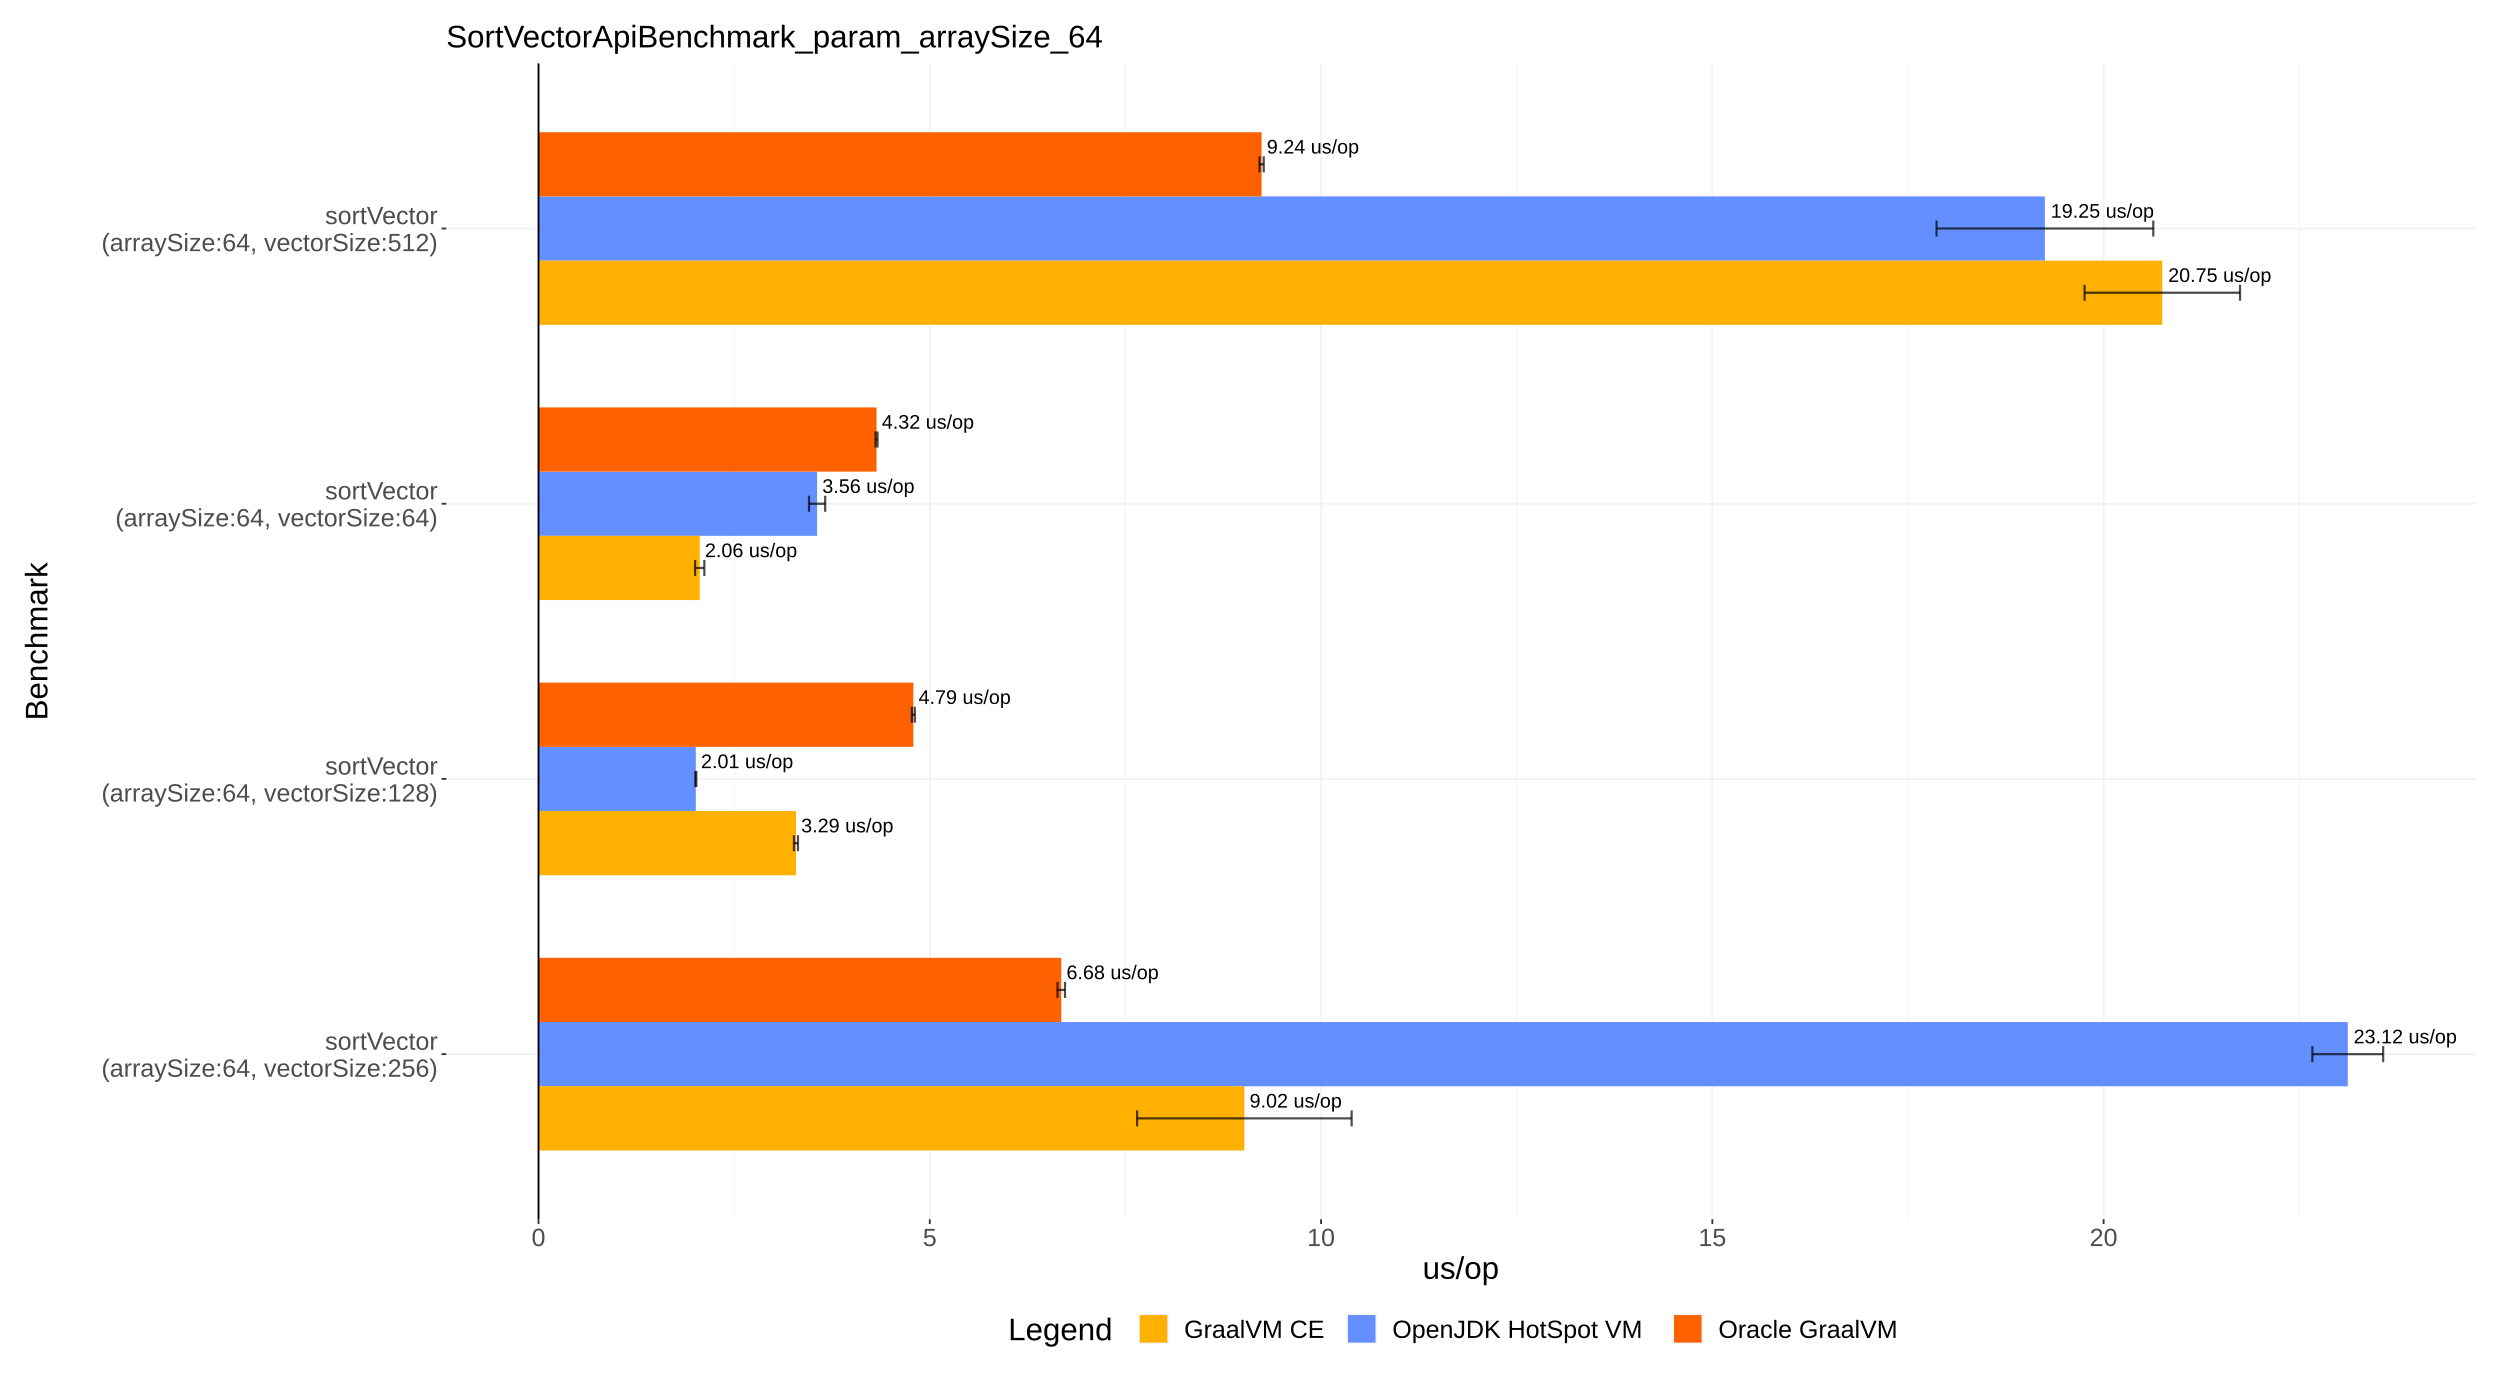
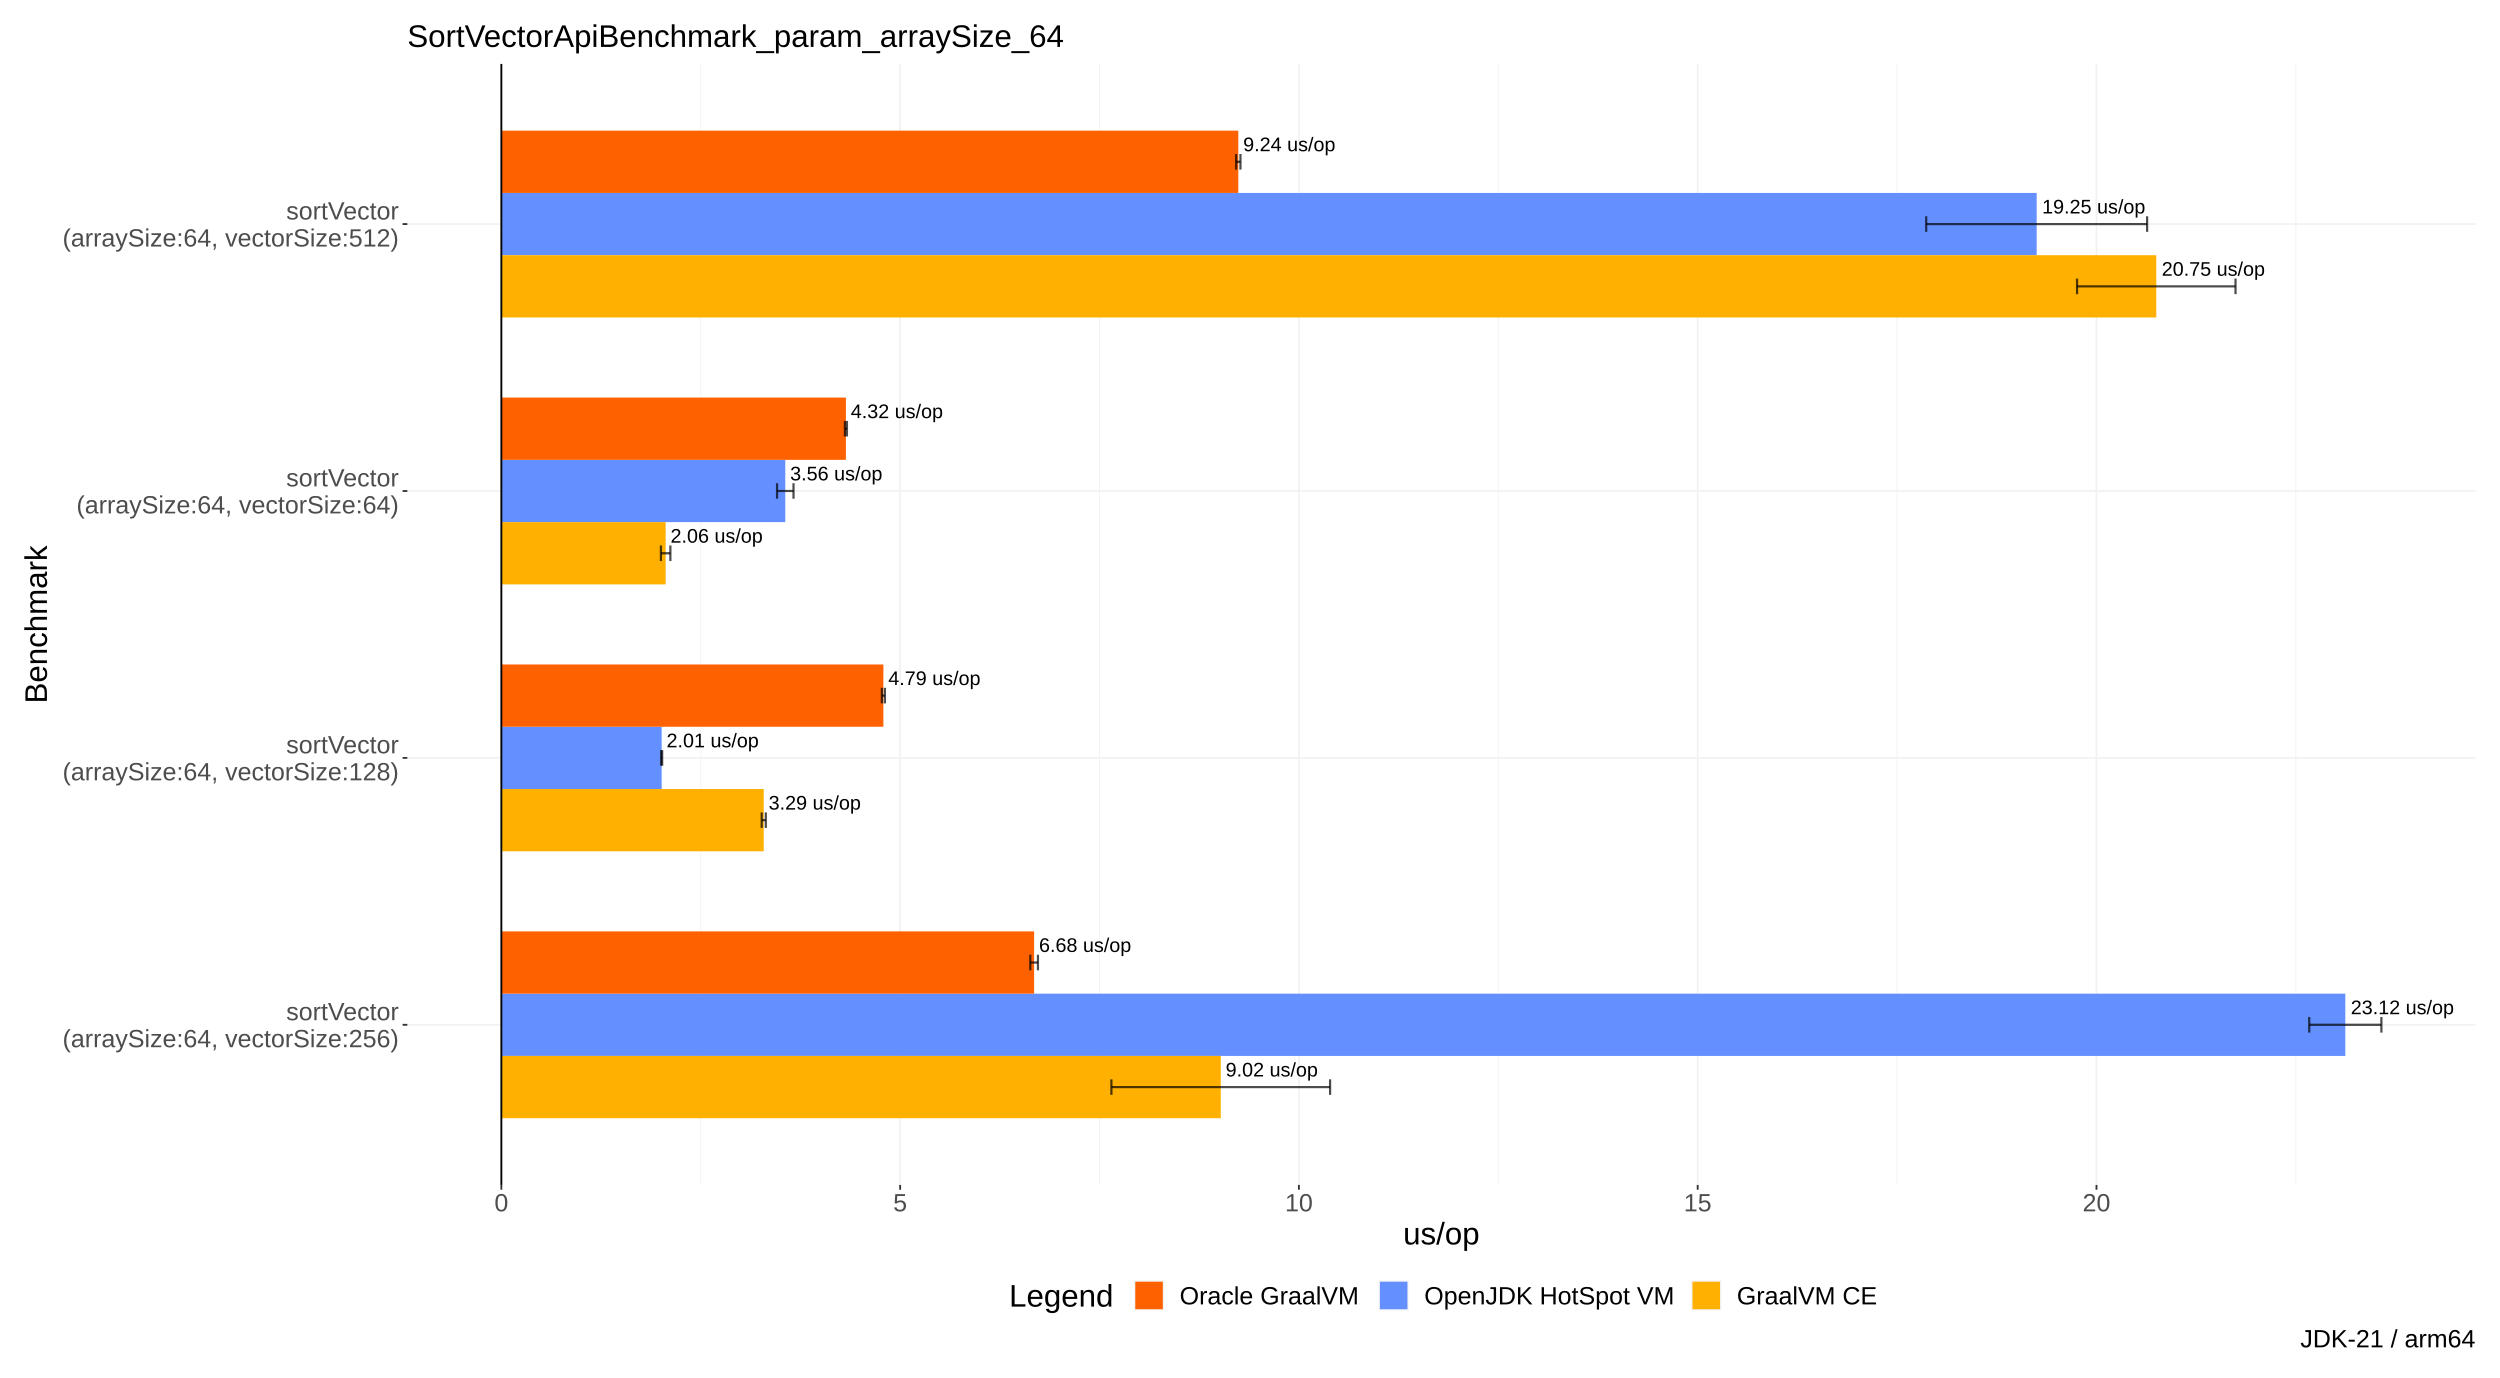
<svg xmlns="http://www.w3.org/2000/svg" class="svglite" width="1440.00pt" height="793.70pt" viewBox="0 0 1440.00 793.70">
  <defs>
    <style type="text/css">
    .svglite line, .svglite polyline, .svglite polygon, .svglite path, .svglite rect, .svglite circle {
      fill: none;
      stroke: #000000;
      stroke-linecap: round;
      stroke-linejoin: round;
      stroke-miterlimit: 10.00;
    }
    .svglite text {
      white-space: pre;
    }
  </style>
  </defs>
  <rect width="100%" height="100%" style="stroke: none; fill: #FFFFFF;" />
  <defs>
    <clipPath id="cpMC4wMHwxNDQwLjAwfDAuMDB8NzkzLjcw">
      <rect x="0.00" y="0.00" width="1440.00" height="793.70" />
    </clipPath>
  </defs>
  <g clip-path="url(#cpMC4wMHwxNDQwLjAwfDAuMDB8NzkzLjcw)">
    <rect x="0.00" y="0.00" width="1440.00" height="793.70" style="stroke-width: 1.07; stroke: #FFFFFF; fill: #FFFFFF;" />
-     <rect x="257.05" y="36.52" width="1168.77" height="665.78" style="stroke-width: 1.07; stroke: none;" />
-     <polyline points="422.87,702.30 422.87,36.52 " style="stroke-width: 0.53; stroke: #F2F2F2; stroke-linecap: butt;" />
-     <polyline points="648.24,702.30 648.24,36.52 " style="stroke-width: 0.53; stroke: #F2F2F2; stroke-linecap: butt;" />
-     <polyline points="873.62,702.30 873.62,36.52 " style="stroke-width: 0.53; stroke: #F2F2F2; stroke-linecap: butt;" />
-     <polyline points="1098.99,702.30 1098.99,36.52 " style="stroke-width: 0.53; stroke: #F2F2F2; stroke-linecap: butt;" />
-     <polyline points="1324.37,702.30 1324.37,36.52 " style="stroke-width: 0.53; stroke: #F2F2F2; stroke-linecap: butt;" />
-     <polyline points="257.05,607.19 1425.83,607.19 " style="stroke-width: 1.07; stroke: #F2F2F2; stroke-linecap: butt;" />
-     <polyline points="257.05,448.67 1425.83,448.67 " style="stroke-width: 1.07; stroke: #F2F2F2; stroke-linecap: butt;" />
-     <polyline points="257.05,290.15 1425.83,290.15 " style="stroke-width: 1.07; stroke: #F2F2F2; stroke-linecap: butt;" />
-     <polyline points="257.05,131.63 1425.83,131.63 " style="stroke-width: 1.07; stroke: #F2F2F2; stroke-linecap: butt;" />
-     <polyline points="310.18,702.30 310.18,36.52 " style="stroke-width: 1.07; stroke: #F2F2F2; stroke-linecap: butt;" />
-     <polyline points="535.55,702.30 535.55,36.52 " style="stroke-width: 1.07; stroke: #F2F2F2; stroke-linecap: butt;" />
-     <polyline points="760.93,702.30 760.93,36.52 " style="stroke-width: 1.07; stroke: #F2F2F2; stroke-linecap: butt;" />
-     <polyline points="986.30,702.30 986.30,36.52 " style="stroke-width: 1.07; stroke: #F2F2F2; stroke-linecap: butt;" />
-     <polyline points="1211.68,702.30 1211.68,36.52 " style="stroke-width: 1.07; stroke: #F2F2F2; stroke-linecap: butt;" />
-     <rect x="310.18" y="588.70" width="1042.13" height="36.99" style="stroke-width: 1.07; stroke: none; stroke-linecap: butt; stroke-linejoin: miter; fill: #648FFF;" />
-     <rect x="310.18" y="625.69" width="406.58" height="36.99" style="stroke-width: 1.07; stroke: none; stroke-linecap: butt; stroke-linejoin: miter; fill: #FFB000;" />
-     <rect x="310.18" y="551.71" width="301.10" height="36.99" style="stroke-width: 1.07; stroke: none; stroke-linecap: butt; stroke-linejoin: miter; fill: #FE6100;" />
-     <rect x="310.18" y="430.18" width="90.60" height="36.99" style="stroke-width: 1.07; stroke: none; stroke-linecap: butt; stroke-linejoin: miter; fill: #648FFF;" />
-     <rect x="310.18" y="467.17" width="148.30" height="36.99" style="stroke-width: 1.07; stroke: none; stroke-linecap: butt; stroke-linejoin: miter; fill: #FFB000;" />
-     <rect x="310.18" y="393.19" width="215.91" height="36.99" style="stroke-width: 1.07; stroke: none; stroke-linecap: butt; stroke-linejoin: miter; fill: #FE6100;" />
-     <rect x="310.18" y="271.66" width="160.47" height="36.99" style="stroke-width: 1.07; stroke: none; stroke-linecap: butt; stroke-linejoin: miter; fill: #648FFF;" />
-     <rect x="310.18" y="308.65" width="92.85" height="36.99" style="stroke-width: 1.07; stroke: none; stroke-linecap: butt; stroke-linejoin: miter; fill: #FFB000;" />
-     <rect x="310.18" y="234.67" width="194.72" height="36.99" style="stroke-width: 1.07; stroke: none; stroke-linecap: butt; stroke-linejoin: miter; fill: #FE6100;" />
-     <rect x="310.18" y="113.14" width="867.69" height="36.99" style="stroke-width: 1.07; stroke: none; stroke-linecap: butt; stroke-linejoin: miter; fill: #648FFF;" />
-     <rect x="310.18" y="150.13" width="935.30" height="36.99" style="stroke-width: 1.07; stroke: none; stroke-linecap: butt; stroke-linejoin: miter; fill: #FFB000;" />
-     <rect x="310.18" y="76.15" width="416.49" height="36.99" style="stroke-width: 1.07; stroke: none; stroke-linecap: butt; stroke-linejoin: miter; fill: #FE6100;" />
-     <text x="1355.68" y="600.97" style="font-size: 11.38px; font-family: &quot;Liberation Sans&quot;;" textLength="67.32px" lengthAdjust="spacingAndGlyphs">23.12 us/op</text>
-     <text x="719.76" y="637.96" style="font-size: 11.38px; font-family: &quot;Liberation Sans&quot;;" textLength="60.08px" lengthAdjust="spacingAndGlyphs">9.02 us/op</text>
-     <text x="614.28" y="563.98" style="font-size: 11.38px; font-family: &quot;Liberation Sans&quot;;" textLength="60.08px" lengthAdjust="spacingAndGlyphs">6.68 us/op</text>
-     <text x="403.78" y="442.45" style="font-size: 11.38px; font-family: &quot;Liberation Sans&quot;;" textLength="60.08px" lengthAdjust="spacingAndGlyphs">2.01 us/op</text>
-     <text x="461.48" y="479.44" style="font-size: 11.38px; font-family: &quot;Liberation Sans&quot;;" textLength="60.08px" lengthAdjust="spacingAndGlyphs">3.29 us/op</text>
-     <text x="529.09" y="405.46" style="font-size: 11.38px; font-family: &quot;Liberation Sans&quot;;" textLength="60.08px" lengthAdjust="spacingAndGlyphs">4.79 us/op</text>
-     <text x="473.65" y="283.93" style="font-size: 11.38px; font-family: &quot;Liberation Sans&quot;;" textLength="60.08px" lengthAdjust="spacingAndGlyphs">3.56 us/op</text>
-     <text x="406.04" y="320.92" style="font-size: 11.38px; font-family: &quot;Liberation Sans&quot;;" textLength="60.08px" lengthAdjust="spacingAndGlyphs">2.06 us/op</text>
-     <text x="507.91" y="246.94" style="font-size: 11.38px; font-family: &quot;Liberation Sans&quot;;" textLength="60.08px" lengthAdjust="spacingAndGlyphs">4.32 us/op</text>
-     <text x="1181.24" y="125.41" style="font-size: 11.38px; font-family: &quot;Liberation Sans&quot;;" textLength="67.32px" lengthAdjust="spacingAndGlyphs">19.25 us/op</text>
-     <text x="1248.85" y="162.40" style="font-size: 11.38px; font-family: &quot;Liberation Sans&quot;;" textLength="67.32px" lengthAdjust="spacingAndGlyphs">20.75 us/op</text>
-     <text x="729.68" y="88.43" style="font-size: 11.38px; font-family: &quot;Liberation Sans&quot;;" textLength="60.08px" lengthAdjust="spacingAndGlyphs">9.24 us/op</text>
-     <polyline points="1372.70,611.82 1372.70,602.57 " style="stroke-width: 1.28; stroke: #000000; stroke-opacity: 0.70; stroke-linecap: butt;" />
-     <polyline points="1372.70,607.19 1331.92,607.19 " style="stroke-width: 1.28; stroke: #000000; stroke-opacity: 0.70; stroke-linecap: butt;" />
-     <polyline points="1331.92,611.82 1331.92,602.57 " style="stroke-width: 1.28; stroke: #000000; stroke-opacity: 0.70; stroke-linecap: butt;" />
-     <polyline points="778.55,648.80 778.55,639.56 " style="stroke-width: 1.28; stroke: #000000; stroke-opacity: 0.70; stroke-linecap: butt;" />
-     <polyline points="778.55,644.18 654.96,644.18 " style="stroke-width: 1.28; stroke: #000000; stroke-opacity: 0.70; stroke-linecap: butt;" />
-     <polyline points="654.96,648.80 654.96,639.56 " style="stroke-width: 1.28; stroke: #000000; stroke-opacity: 0.70; stroke-linecap: butt;" />
-     <polyline points="613.44,574.83 613.44,565.58 " style="stroke-width: 1.28; stroke: #000000; stroke-opacity: 0.70; stroke-linecap: butt;" />
-     <polyline points="613.44,570.20 609.12,570.20 " style="stroke-width: 1.28; stroke: #000000; stroke-opacity: 0.70; stroke-linecap: butt;" />
-     <polyline points="609.12,574.83 609.12,565.58 " style="stroke-width: 1.28; stroke: #000000; stroke-opacity: 0.70; stroke-linecap: butt;" />
-     <polyline points="401.06,453.30 401.06,444.05 " style="stroke-width: 1.28; stroke: #000000; stroke-opacity: 0.70; stroke-linecap: butt;" />
-     <polyline points="401.06,448.67 400.50,448.67 " style="stroke-width: 1.28; stroke: #000000; stroke-opacity: 0.70; stroke-linecap: butt;" />
-     <polyline points="400.50,453.30 400.50,444.05 " style="stroke-width: 1.28; stroke: #000000; stroke-opacity: 0.70; stroke-linecap: butt;" />
-     <polyline points="459.63,490.28 459.63,481.04 " style="stroke-width: 1.28; stroke: #000000; stroke-opacity: 0.70; stroke-linecap: butt;" />
-     <polyline points="459.63,485.66 457.32,485.66 " style="stroke-width: 1.28; stroke: #000000; stroke-opacity: 0.70; stroke-linecap: butt;" />
-     <polyline points="457.32,490.28 457.32,481.04 " style="stroke-width: 1.28; stroke: #000000; stroke-opacity: 0.70; stroke-linecap: butt;" />
-     <polyline points="526.95,416.31 526.95,407.06 " style="stroke-width: 1.28; stroke: #000000; stroke-opacity: 0.70; stroke-linecap: butt;" />
-     <polyline points="526.95,411.68 525.23,411.68 " style="stroke-width: 1.28; stroke: #000000; stroke-opacity: 0.70; stroke-linecap: butt;" />
-     <polyline points="525.23,416.31 525.23,407.06 " style="stroke-width: 1.28; stroke: #000000; stroke-opacity: 0.70; stroke-linecap: butt;" />
-     <polyline points="475.30,294.78 475.30,285.53 " style="stroke-width: 1.28; stroke: #000000; stroke-opacity: 0.70; stroke-linecap: butt;" />
-     <polyline points="475.30,290.15 465.99,290.15 " style="stroke-width: 1.28; stroke: #000000; stroke-opacity: 0.70; stroke-linecap: butt;" />
-     <polyline points="465.99,294.78 465.99,285.53 " style="stroke-width: 1.28; stroke: #000000; stroke-opacity: 0.70; stroke-linecap: butt;" />
-     <polyline points="405.70,331.76 405.70,322.52 " style="stroke-width: 1.28; stroke: #000000; stroke-opacity: 0.70; stroke-linecap: butt;" />
-     <polyline points="405.70,327.14 400.37,327.14 " style="stroke-width: 1.28; stroke: #000000; stroke-opacity: 0.70; stroke-linecap: butt;" />
-     <polyline points="400.37,331.76 400.37,322.52 " style="stroke-width: 1.28; stroke: #000000; stroke-opacity: 0.70; stroke-linecap: butt;" />
-     <polyline points="505.48,257.79 505.48,248.54 " style="stroke-width: 1.28; stroke: #000000; stroke-opacity: 0.70; stroke-linecap: butt;" />
-     <polyline points="505.48,253.17 504.33,253.17 " style="stroke-width: 1.28; stroke: #000000; stroke-opacity: 0.70; stroke-linecap: butt;" />
-     <polyline points="504.33,257.79 504.33,248.54 " style="stroke-width: 1.28; stroke: #000000; stroke-opacity: 0.70; stroke-linecap: butt;" />
-     <polyline points="1240.30,136.26 1240.30,127.01 " style="stroke-width: 1.28; stroke: #000000; stroke-opacity: 0.70; stroke-linecap: butt;" />
-     <polyline points="1240.30,131.63 1115.45,131.63 " style="stroke-width: 1.28; stroke: #000000; stroke-opacity: 0.70; stroke-linecap: butt;" />
-     <polyline points="1115.45,136.26 1115.45,127.01 " style="stroke-width: 1.28; stroke: #000000; stroke-opacity: 0.70; stroke-linecap: butt;" />
-     <polyline points="1290.26,173.25 1290.26,164.00 " style="stroke-width: 1.28; stroke: #000000; stroke-opacity: 0.70; stroke-linecap: butt;" />
-     <polyline points="1290.26,168.62 1200.71,168.62 " style="stroke-width: 1.28; stroke: #000000; stroke-opacity: 0.70; stroke-linecap: butt;" />
-     <polyline points="1200.71,173.25 1200.71,164.00 " style="stroke-width: 1.28; stroke: #000000; stroke-opacity: 0.70; stroke-linecap: butt;" />
-     <polyline points="727.90,99.27 727.90,90.02 " style="stroke-width: 1.28; stroke: #000000; stroke-opacity: 0.70; stroke-linecap: butt;" />
-     <polyline points="727.90,94.65 725.45,94.65 " style="stroke-width: 1.28; stroke: #000000; stroke-opacity: 0.70; stroke-linecap: butt;" />
-     <polyline points="725.45,99.27 725.45,90.02 " style="stroke-width: 1.28; stroke: #000000; stroke-opacity: 0.70; stroke-linecap: butt;" />
-     <line x1="310.18" y1="702.30" x2="310.18" y2="36.52" style="stroke-width: 1.07; stroke-linecap: butt;" />
-     <text x="252.12" y="604.66" text-anchor="end" style="font-size: 14.40px;fill: #4D4D4D; font-family: &quot;Liberation Sans&quot;;" textLength="73.73px" lengthAdjust="spacingAndGlyphs">sortVector</text>
-     <text x="252.12" y="620.21" text-anchor="end" style="font-size: 14.40px;fill: #4D4D4D; font-family: &quot;Liberation Sans&quot;;" textLength="218.34px" lengthAdjust="spacingAndGlyphs">(arraySize:64, vectorSize:256)</text>
-     <text x="252.12" y="446.14" text-anchor="end" style="font-size: 14.40px;fill: #4D4D4D; font-family: &quot;Liberation Sans&quot;;" textLength="73.73px" lengthAdjust="spacingAndGlyphs">sortVector</text>
-     <text x="252.12" y="461.69" text-anchor="end" style="font-size: 14.40px;fill: #4D4D4D; font-family: &quot;Liberation Sans&quot;;" textLength="218.34px" lengthAdjust="spacingAndGlyphs">(arraySize:64, vectorSize:128)</text>
-     <text x="252.12" y="287.62" text-anchor="end" style="font-size: 14.40px;fill: #4D4D4D; font-family: &quot;Liberation Sans&quot;;" textLength="73.73px" lengthAdjust="spacingAndGlyphs">sortVector</text>
-     <text x="252.12" y="303.17" text-anchor="end" style="font-size: 14.40px;fill: #4D4D4D; font-family: &quot;Liberation Sans&quot;;" textLength="209.18px" lengthAdjust="spacingAndGlyphs">(arraySize:64, vectorSize:64)</text>
-     <text x="252.12" y="129.10" text-anchor="end" style="font-size: 14.40px;fill: #4D4D4D; font-family: &quot;Liberation Sans&quot;;" textLength="73.73px" lengthAdjust="spacingAndGlyphs">sortVector</text>
-     <text x="252.12" y="144.66" text-anchor="end" style="font-size: 14.40px;fill: #4D4D4D; font-family: &quot;Liberation Sans&quot;;" textLength="218.34px" lengthAdjust="spacingAndGlyphs">(arraySize:64, vectorSize:512)</text>
-     <polyline points="254.31,607.19 257.05,607.19 " style="stroke-width: 1.07; stroke: #333333; stroke-linecap: butt;" />
-     <polyline points="254.31,448.67 257.05,448.67 " style="stroke-width: 1.07; stroke: #333333; stroke-linecap: butt;" />
-     <polyline points="254.31,290.15 257.05,290.15 " style="stroke-width: 1.07; stroke: #333333; stroke-linecap: butt;" />
-     <polyline points="254.31,131.63 257.05,131.63 " style="stroke-width: 1.07; stroke: #333333; stroke-linecap: butt;" />
-     <polyline points="310.18,705.04 310.18,702.30 " style="stroke-width: 1.07; stroke: #333333; stroke-linecap: butt;" />
-     <polyline points="535.55,705.04 535.55,702.30 " style="stroke-width: 1.07; stroke: #333333; stroke-linecap: butt;" />
-     <polyline points="760.93,705.04 760.93,702.30 " style="stroke-width: 1.07; stroke: #333333; stroke-linecap: butt;" />
-     <polyline points="986.30,705.04 986.30,702.30 " style="stroke-width: 1.07; stroke: #333333; stroke-linecap: butt;" />
-     <polyline points="1211.68,705.04 1211.68,702.30 " style="stroke-width: 1.07; stroke: #333333; stroke-linecap: butt;" />
-     <text x="310.18" y="717.73" text-anchor="middle" style="font-size: 14.40px;fill: #4D4D4D; font-family: &quot;Liberation Sans&quot;;" textLength="9.16px" lengthAdjust="spacingAndGlyphs">0</text>
-     <text x="535.55" y="717.73" text-anchor="middle" style="font-size: 14.40px;fill: #4D4D4D; font-family: &quot;Liberation Sans&quot;;" textLength="9.16px" lengthAdjust="spacingAndGlyphs">5</text>
-     <text x="760.93" y="717.73" text-anchor="middle" style="font-size: 14.40px;fill: #4D4D4D; font-family: &quot;Liberation Sans&quot;;" textLength="18.32px" lengthAdjust="spacingAndGlyphs">10</text>
-     <text x="986.30" y="717.73" text-anchor="middle" style="font-size: 14.40px;fill: #4D4D4D; font-family: &quot;Liberation Sans&quot;;" textLength="18.32px" lengthAdjust="spacingAndGlyphs">15</text>
-     <text x="1211.68" y="717.73" text-anchor="middle" style="font-size: 14.40px;fill: #4D4D4D; font-family: &quot;Liberation Sans&quot;;" textLength="18.32px" lengthAdjust="spacingAndGlyphs">20</text>
-     <text x="841.44" y="736.59" text-anchor="middle" style="font-size: 18.00px; font-family: &quot;Liberation Sans&quot;;" textLength="49.28px" lengthAdjust="spacingAndGlyphs">us/op</text>
-     <text transform="translate(27.30,369.41) rotate(-90)" text-anchor="middle" style="font-size: 18.00px; font-family: &quot;Liberation Sans&quot;;" textLength="102.52px" lengthAdjust="spacingAndGlyphs">Benchmark</text>
-     <rect x="575.25" y="751.29" width="532.38" height="28.24" style="stroke-width: 1.07; stroke: none; fill: #FFFFFF;" />
-     <text x="580.73" y="771.97" style="font-size: 18.00px; font-family: &quot;Liberation Sans&quot;;" textLength="66.12px" lengthAdjust="spacingAndGlyphs">Legend</text>
-     <rect x="655.81" y="756.77" width="17.28" height="17.28" style="stroke-width: 1.07; stroke: none; fill: #F2F2F2;" />
-     <rect x="656.52" y="757.48" width="15.86" height="15.86" style="stroke-width: 1.07; stroke: none; stroke-linecap: butt; stroke-linejoin: miter; fill: #FFB000;" />
-     <rect x="775.71" y="756.77" width="17.28" height="17.28" style="stroke-width: 1.07; stroke: none; fill: #F2F2F2;" />
-     <rect x="776.42" y="757.48" width="15.86" height="15.86" style="stroke-width: 1.07; stroke: none; stroke-linecap: butt; stroke-linejoin: miter; fill: #648FFF;" />
-     <rect x="963.54" y="756.77" width="17.28" height="17.28" style="stroke-width: 1.07; stroke: none; fill: #F2F2F2;" />
-     <rect x="964.24" y="757.48" width="15.86" height="15.86" style="stroke-width: 1.07; stroke: none; stroke-linecap: butt; stroke-linejoin: miter; fill: #FE6100;" />
-     <text x="682.06" y="770.65" style="font-size: 14.40px; font-family: &quot;Liberation Sans&quot;;" textLength="84.69px" lengthAdjust="spacingAndGlyphs">GraalVM CE</text>
-     <text x="801.96" y="770.65" style="font-size: 14.40px; font-family: &quot;Liberation Sans&quot;;" textLength="152.61px" lengthAdjust="spacingAndGlyphs">OpenJDK HotSpot VM</text>
-     <text x="989.78" y="770.65" style="font-size: 14.40px; font-family: &quot;Liberation Sans&quot;;" textLength="112.37px" lengthAdjust="spacingAndGlyphs">Oracle GraalVM</text>
-     <text x="257.05" y="27.30" style="font-size: 18.00px; font-family: &quot;Liberation Sans&quot;;" textLength="418.01px" lengthAdjust="spacingAndGlyphs">SortVectorApiBenchmark_param_arraySize_64</text>
+     <rect x="234.63" y="36.82" width="1191.19" height="645.71" style="stroke-width: 1.07; stroke: none;" />
+     <polyline points="403.63,682.53 403.63,36.82 " style="stroke-width: 0.53; stroke: #F2F2F2; stroke-linecap: butt;" />
+     <polyline points="633.33,682.53 633.33,36.82 " style="stroke-width: 0.53; stroke: #F2F2F2; stroke-linecap: butt;" />
+     <polyline points="863.02,682.53 863.02,36.82 " style="stroke-width: 0.53; stroke: #F2F2F2; stroke-linecap: butt;" />
+     <polyline points="1092.72,682.53 1092.72,36.82 " style="stroke-width: 0.53; stroke: #F2F2F2; stroke-linecap: butt;" />
+     <polyline points="1322.42,682.53 1322.42,36.82 " style="stroke-width: 0.53; stroke: #F2F2F2; stroke-linecap: butt;" />
+     <polyline points="234.63,590.29 1425.83,590.29 " style="stroke-width: 1.07; stroke: #F2F2F2; stroke-linecap: butt;" />
+     <polyline points="234.63,436.55 1425.83,436.55 " style="stroke-width: 1.07; stroke: #F2F2F2; stroke-linecap: butt;" />
+     <polyline points="234.63,282.81 1425.83,282.81 " style="stroke-width: 1.07; stroke: #F2F2F2; stroke-linecap: butt;" />
+     <polyline points="234.63,129.07 1425.83,129.07 " style="stroke-width: 1.07; stroke: #F2F2F2; stroke-linecap: butt;" />
+     <polyline points="288.78,682.53 288.78,36.82 " style="stroke-width: 1.07; stroke: #F2F2F2; stroke-linecap: butt;" />
+     <polyline points="518.48,682.53 518.48,36.82 " style="stroke-width: 1.07; stroke: #F2F2F2; stroke-linecap: butt;" />
+     <polyline points="748.17,682.53 748.17,36.82 " style="stroke-width: 1.07; stroke: #F2F2F2; stroke-linecap: butt;" />
+     <polyline points="977.87,682.53 977.87,36.82 " style="stroke-width: 1.07; stroke: #F2F2F2; stroke-linecap: butt;" />
+     <polyline points="1207.57,682.53 1207.57,36.82 " style="stroke-width: 1.07; stroke: #F2F2F2; stroke-linecap: butt;" />
+     <rect x="288.78" y="572.35" width="1062.12" height="35.87" style="stroke-width: 1.07; stroke: none; stroke-linecap: butt; stroke-linejoin: miter; fill: #648FFF;" />
+     <rect x="288.78" y="608.22" width="414.38" height="35.87" style="stroke-width: 1.07; stroke: none; stroke-linecap: butt; stroke-linejoin: miter; fill: #FFB000;" />
+     <rect x="288.78" y="536.48" width="306.88" height="35.87" style="stroke-width: 1.07; stroke: none; stroke-linecap: butt; stroke-linejoin: miter; fill: #FE6100;" />
+     <rect x="288.78" y="418.61" width="92.34" height="35.87" style="stroke-width: 1.07; stroke: none; stroke-linecap: butt; stroke-linejoin: miter; fill: #648FFF;" />
+     <rect x="288.78" y="454.48" width="151.14" height="35.87" style="stroke-width: 1.07; stroke: none; stroke-linecap: butt; stroke-linejoin: miter; fill: #FFB000;" />
+     <rect x="288.78" y="382.74" width="220.05" height="35.87" style="stroke-width: 1.07; stroke: none; stroke-linecap: butt; stroke-linejoin: miter; fill: #FE6100;" />
+     <rect x="288.78" y="264.87" width="163.54" height="35.87" style="stroke-width: 1.07; stroke: none; stroke-linecap: butt; stroke-linejoin: miter; fill: #648FFF;" />
+     <rect x="288.78" y="300.74" width="94.64" height="35.87" style="stroke-width: 1.07; stroke: none; stroke-linecap: butt; stroke-linejoin: miter; fill: #FFB000;" />
+     <rect x="288.78" y="229.00" width="198.46" height="35.87" style="stroke-width: 1.07; stroke: none; stroke-linecap: butt; stroke-linejoin: miter; fill: #FE6100;" />
+     <rect x="288.78" y="111.13" width="884.34" height="35.87" style="stroke-width: 1.07; stroke: none; stroke-linecap: butt; stroke-linejoin: miter; fill: #648FFF;" />
+     <rect x="288.78" y="147.00" width="953.25" height="35.87" style="stroke-width: 1.07; stroke: none; stroke-linecap: butt; stroke-linejoin: miter; fill: #FFB000;" />
+     <rect x="288.78" y="75.26" width="424.48" height="35.87" style="stroke-width: 1.07; stroke: none; stroke-linecap: butt; stroke-linejoin: miter; fill: #FE6100;" />
+     <text x="1354.03" y="584.19" style="font-size: 11.38px; font-family: &quot;Liberation Sans&quot;;" textLength="62.63px" lengthAdjust="spacingAndGlyphs">23.12 us/op</text>
+     <text x="705.96" y="620.06" style="font-size: 11.38px; font-family: &quot;Liberation Sans&quot;;" textLength="56.12px" lengthAdjust="spacingAndGlyphs">9.02 us/op</text>
+     <text x="598.46" y="548.32" style="font-size: 11.38px; font-family: &quot;Liberation Sans&quot;;" textLength="56.12px" lengthAdjust="spacingAndGlyphs">6.68 us/op</text>
+     <text x="383.92" y="430.45" style="font-size: 11.38px; font-family: &quot;Liberation Sans&quot;;" textLength="56.12px" lengthAdjust="spacingAndGlyphs">2.01 us/op</text>
+     <text x="442.73" y="466.32" style="font-size: 11.38px; font-family: &quot;Liberation Sans&quot;;" textLength="56.12px" lengthAdjust="spacingAndGlyphs">3.29 us/op</text>
+     <text x="511.64" y="394.58" style="font-size: 11.38px; font-family: &quot;Liberation Sans&quot;;" textLength="56.12px" lengthAdjust="spacingAndGlyphs">4.79 us/op</text>
+     <text x="455.13" y="276.71" style="font-size: 11.38px; font-family: &quot;Liberation Sans&quot;;" textLength="56.12px" lengthAdjust="spacingAndGlyphs">3.56 us/op</text>
+     <text x="386.22" y="312.58" style="font-size: 11.38px; font-family: &quot;Liberation Sans&quot;;" textLength="56.12px" lengthAdjust="spacingAndGlyphs">2.06 us/op</text>
+     <text x="490.04" y="240.84" style="font-size: 11.38px; font-family: &quot;Liberation Sans&quot;;" textLength="56.12px" lengthAdjust="spacingAndGlyphs">4.32 us/op</text>
+     <text x="1176.25" y="122.97" style="font-size: 11.38px; font-family: &quot;Liberation Sans&quot;;" textLength="62.63px" lengthAdjust="spacingAndGlyphs">19.25 us/op</text>
+     <text x="1245.16" y="158.84" style="font-size: 11.38px; font-family: &quot;Liberation Sans&quot;;" textLength="62.63px" lengthAdjust="spacingAndGlyphs">20.75 us/op</text>
+     <text x="716.07" y="87.10" style="font-size: 11.38px; font-family: &quot;Liberation Sans&quot;;" textLength="56.12px" lengthAdjust="spacingAndGlyphs">9.24 us/op</text>
+     <polyline points="1371.68,594.77 1371.68,585.80 " style="stroke-width: 1.28; stroke: #000000; stroke-opacity: 0.70; stroke-linecap: butt;" />
+     <polyline points="1371.68,590.29 1330.12,590.29 " style="stroke-width: 1.28; stroke: #000000; stroke-opacity: 0.70; stroke-linecap: butt;" />
+     <polyline points="1330.12,594.77 1330.12,585.80 " style="stroke-width: 1.28; stroke: #000000; stroke-opacity: 0.70; stroke-linecap: butt;" />
+     <polyline points="766.13,630.64 766.13,621.68 " style="stroke-width: 1.28; stroke: #000000; stroke-opacity: 0.70; stroke-linecap: butt;" />
+     <polyline points="766.13,626.16 640.17,626.16 " style="stroke-width: 1.28; stroke: #000000; stroke-opacity: 0.70; stroke-linecap: butt;" />
+     <polyline points="640.17,630.64 640.17,621.68 " style="stroke-width: 1.28; stroke: #000000; stroke-opacity: 0.70; stroke-linecap: butt;" />
+     <polyline points="597.86,558.90 597.86,549.93 " style="stroke-width: 1.28; stroke: #000000; stroke-opacity: 0.70; stroke-linecap: butt;" />
+     <polyline points="597.86,554.42 593.45,554.42 " style="stroke-width: 1.28; stroke: #000000; stroke-opacity: 0.70; stroke-linecap: butt;" />
+     <polyline points="593.45,558.90 593.45,549.93 " style="stroke-width: 1.28; stroke: #000000; stroke-opacity: 0.70; stroke-linecap: butt;" />
+     <polyline points="381.40,441.03 381.40,432.06 " style="stroke-width: 1.28; stroke: #000000; stroke-opacity: 0.70; stroke-linecap: butt;" />
+     <polyline points="381.40,436.55 380.83,436.55 " style="stroke-width: 1.28; stroke: #000000; stroke-opacity: 0.70; stroke-linecap: butt;" />
+     <polyline points="380.83,441.03 380.83,432.06 " style="stroke-width: 1.28; stroke: #000000; stroke-opacity: 0.70; stroke-linecap: butt;" />
+     <polyline points="441.10,476.90 441.10,467.94 " style="stroke-width: 1.28; stroke: #000000; stroke-opacity: 0.70; stroke-linecap: butt;" />
+     <polyline points="441.10,472.42 438.74,472.42 " style="stroke-width: 1.28; stroke: #000000; stroke-opacity: 0.70; stroke-linecap: butt;" />
+     <polyline points="438.74,476.90 438.74,467.94 " style="stroke-width: 1.28; stroke: #000000; stroke-opacity: 0.70; stroke-linecap: butt;" />
+     <polyline points="509.71,405.16 509.71,396.19 " style="stroke-width: 1.28; stroke: #000000; stroke-opacity: 0.70; stroke-linecap: butt;" />
+     <polyline points="509.71,400.68 507.95,400.68 " style="stroke-width: 1.28; stroke: #000000; stroke-opacity: 0.70; stroke-linecap: butt;" />
+     <polyline points="507.95,405.16 507.95,396.19 " style="stroke-width: 1.28; stroke: #000000; stroke-opacity: 0.70; stroke-linecap: butt;" />
+     <polyline points="457.07,287.29 457.07,278.32 " style="stroke-width: 1.28; stroke: #000000; stroke-opacity: 0.70; stroke-linecap: butt;" />
+     <polyline points="457.07,282.81 447.58,282.81 " style="stroke-width: 1.28; stroke: #000000; stroke-opacity: 0.70; stroke-linecap: butt;" />
+     <polyline points="447.58,287.29 447.58,278.32 " style="stroke-width: 1.28; stroke: #000000; stroke-opacity: 0.70; stroke-linecap: butt;" />
+     <polyline points="386.13,323.17 386.13,314.20 " style="stroke-width: 1.28; stroke: #000000; stroke-opacity: 0.70; stroke-linecap: butt;" />
+     <polyline points="386.13,318.68 380.69,318.68 " style="stroke-width: 1.28; stroke: #000000; stroke-opacity: 0.70; stroke-linecap: butt;" />
+     <polyline points="380.69,323.17 380.69,314.20 " style="stroke-width: 1.28; stroke: #000000; stroke-opacity: 0.70; stroke-linecap: butt;" />
+     <polyline points="487.83,251.42 487.83,242.45 " style="stroke-width: 1.28; stroke: #000000; stroke-opacity: 0.70; stroke-linecap: butt;" />
+     <polyline points="487.83,246.94 486.65,246.94 " style="stroke-width: 1.28; stroke: #000000; stroke-opacity: 0.70; stroke-linecap: butt;" />
+     <polyline points="486.65,251.42 486.65,242.45 " style="stroke-width: 1.28; stroke: #000000; stroke-opacity: 0.70; stroke-linecap: butt;" />
+     <polyline points="1236.74,133.55 1236.74,124.58 " style="stroke-width: 1.28; stroke: #000000; stroke-opacity: 0.70; stroke-linecap: butt;" />
+     <polyline points="1236.74,129.07 1109.49,129.07 " style="stroke-width: 1.28; stroke: #000000; stroke-opacity: 0.70; stroke-linecap: butt;" />
+     <polyline points="1109.49,133.55 1109.49,124.58 " style="stroke-width: 1.28; stroke: #000000; stroke-opacity: 0.70; stroke-linecap: butt;" />
+     <polyline points="1287.66,169.43 1287.66,160.46 " style="stroke-width: 1.28; stroke: #000000; stroke-opacity: 0.70; stroke-linecap: butt;" />
+     <polyline points="1287.66,164.94 1196.39,164.94 " style="stroke-width: 1.28; stroke: #000000; stroke-opacity: 0.70; stroke-linecap: butt;" />
+     <polyline points="1196.39,169.43 1196.39,160.46 " style="stroke-width: 1.28; stroke: #000000; stroke-opacity: 0.70; stroke-linecap: butt;" />
+     <polyline points="714.51,97.68 714.51,88.71 " style="stroke-width: 1.28; stroke: #000000; stroke-opacity: 0.70; stroke-linecap: butt;" />
+     <polyline points="714.51,93.20 712.01,93.20 " style="stroke-width: 1.28; stroke: #000000; stroke-opacity: 0.70; stroke-linecap: butt;" />
+     <polyline points="712.01,97.68 712.01,88.71 " style="stroke-width: 1.28; stroke: #000000; stroke-opacity: 0.70; stroke-linecap: butt;" />
+     <line x1="288.78" y1="682.53" x2="288.78" y2="36.82" style="stroke-width: 1.07; stroke-linecap: butt;" />
+     <text x="229.70" y="587.65" text-anchor="end" style="font-size: 14.40px;fill: #4D4D4D; font-family: &quot;Liberation Sans&quot;;" textLength="70.23px" lengthAdjust="spacingAndGlyphs">sortVector</text>
+     <text x="229.70" y="603.20" text-anchor="end" style="font-size: 14.40px;fill: #4D4D4D; font-family: &quot;Liberation Sans&quot;;" textLength="195.62px" lengthAdjust="spacingAndGlyphs">(arraySize:64, vectorSize:256)</text>
+     <text x="229.70" y="433.91" text-anchor="end" style="font-size: 14.40px;fill: #4D4D4D; font-family: &quot;Liberation Sans&quot;;" textLength="70.23px" lengthAdjust="spacingAndGlyphs">sortVector</text>
+     <text x="229.70" y="449.46" text-anchor="end" style="font-size: 14.40px;fill: #4D4D4D; font-family: &quot;Liberation Sans&quot;;" textLength="195.62px" lengthAdjust="spacingAndGlyphs">(arraySize:64, vectorSize:128)</text>
+     <text x="229.70" y="280.17" text-anchor="end" style="font-size: 14.40px;fill: #4D4D4D; font-family: &quot;Liberation Sans&quot;;" textLength="70.23px" lengthAdjust="spacingAndGlyphs">sortVector</text>
+     <text x="229.70" y="295.73" text-anchor="end" style="font-size: 14.40px;fill: #4D4D4D; font-family: &quot;Liberation Sans&quot;;" textLength="187.39px" lengthAdjust="spacingAndGlyphs">(arraySize:64, vectorSize:64)</text>
+     <text x="229.70" y="126.43" text-anchor="end" style="font-size: 14.40px;fill: #4D4D4D; font-family: &quot;Liberation Sans&quot;;" textLength="70.23px" lengthAdjust="spacingAndGlyphs">sortVector</text>
+     <text x="229.70" y="141.99" text-anchor="end" style="font-size: 14.40px;fill: #4D4D4D; font-family: &quot;Liberation Sans&quot;;" textLength="195.62px" lengthAdjust="spacingAndGlyphs">(arraySize:64, vectorSize:512)</text>
+     <polyline points="231.89,590.29 234.63,590.29 " style="stroke-width: 1.07; stroke: #333333; stroke-linecap: butt;" />
+     <polyline points="231.89,436.55 234.63,436.55 " style="stroke-width: 1.07; stroke: #333333; stroke-linecap: butt;" />
+     <polyline points="231.89,282.81 234.63,282.81 " style="stroke-width: 1.07; stroke: #333333; stroke-linecap: butt;" />
+     <polyline points="231.89,129.07 234.63,129.07 " style="stroke-width: 1.07; stroke: #333333; stroke-linecap: butt;" />
+     <polyline points="288.78,685.27 288.78,682.53 " style="stroke-width: 1.07; stroke: #333333; stroke-linecap: butt;" />
+     <polyline points="518.48,685.27 518.48,682.53 " style="stroke-width: 1.07; stroke: #333333; stroke-linecap: butt;" />
+     <polyline points="748.17,685.27 748.17,682.53 " style="stroke-width: 1.07; stroke: #333333; stroke-linecap: butt;" />
+     <polyline points="977.87,685.27 977.87,682.53 " style="stroke-width: 1.07; stroke: #333333; stroke-linecap: butt;" />
+     <polyline points="1207.57,685.27 1207.57,682.53 " style="stroke-width: 1.07; stroke: #333333; stroke-linecap: butt;" />
+     <text x="288.78" y="697.74" text-anchor="middle" style="font-size: 14.40px;fill: #4D4D4D; font-family: &quot;Liberation Sans&quot;;" textLength="8.23px" lengthAdjust="spacingAndGlyphs">0</text>
+     <text x="518.48" y="697.74" text-anchor="middle" style="font-size: 14.40px;fill: #4D4D4D; font-family: &quot;Liberation Sans&quot;;" textLength="8.23px" lengthAdjust="spacingAndGlyphs">5</text>
+     <text x="748.17" y="697.74" text-anchor="middle" style="font-size: 14.40px;fill: #4D4D4D; font-family: &quot;Liberation Sans&quot;;" textLength="16.46px" lengthAdjust="spacingAndGlyphs">10</text>
+     <text x="977.87" y="697.74" text-anchor="middle" style="font-size: 14.40px;fill: #4D4D4D; font-family: &quot;Liberation Sans&quot;;" textLength="16.46px" lengthAdjust="spacingAndGlyphs">15</text>
+     <text x="1207.57" y="697.74" text-anchor="middle" style="font-size: 14.40px;fill: #4D4D4D; font-family: &quot;Liberation Sans&quot;;" textLength="16.46px" lengthAdjust="spacingAndGlyphs">20</text>
+     <text x="830.23" y="716.79" text-anchor="middle" style="font-size: 18.00px; font-family: &quot;Liberation Sans&quot;;" textLength="48.41px" lengthAdjust="spacingAndGlyphs">us/op</text>
+     <text transform="translate(27.03,359.68) rotate(-90)" text-anchor="middle" style="font-size: 18.00px; font-family: &quot;Liberation Sans&quot;;" textLength="96.72px" lengthAdjust="spacingAndGlyphs">Benchmark</text>
+     <rect x="575.77" y="732.07" width="508.92" height="28.24" style="stroke-width: 1.07; stroke: none; fill: #FFFFFF;" />
+     <text x="581.25" y="752.62" style="font-size: 18.00px; font-family: &quot;Liberation Sans&quot;;" textLength="63.01px" lengthAdjust="spacingAndGlyphs">Legend</text>
+     <rect x="653.22" y="737.55" width="17.28" height="17.28" style="stroke-width: 1.07; stroke: none; fill: #F2F2F2;" />
+     <rect x="653.93" y="738.26" width="15.86" height="15.86" style="stroke-width: 1.07; stroke: none; stroke-linecap: butt; stroke-linejoin: miter; fill: #FE6100;" />
+     <rect x="794.13" y="737.55" width="17.28" height="17.28" style="stroke-width: 1.07; stroke: none; fill: #F2F2F2;" />
+     <rect x="794.83" y="738.26" width="15.86" height="15.86" style="stroke-width: 1.07; stroke: none; stroke-linecap: butt; stroke-linejoin: miter; fill: #648FFF;" />
+     <rect x="974.17" y="737.55" width="17.28" height="17.28" style="stroke-width: 1.07; stroke: none; fill: #F2F2F2;" />
+     <rect x="974.88" y="738.26" width="15.86" height="15.86" style="stroke-width: 1.07; stroke: none; stroke-linecap: butt; stroke-linejoin: miter; fill: #FFB000;" />
+     <text x="679.47" y="751.33" style="font-size: 14.40px; font-family: &quot;Liberation Sans&quot;;" textLength="105.69px" lengthAdjust="spacingAndGlyphs">Oracle GraalVM</text>
+     <text x="820.37" y="751.33" style="font-size: 14.40px; font-family: &quot;Liberation Sans&quot;;" textLength="144.83px" lengthAdjust="spacingAndGlyphs">OpenJDK HotSpot VM</text>
+     <text x="1000.41" y="751.33" style="font-size: 14.40px; font-family: &quot;Liberation Sans&quot;;" textLength="78.80px" lengthAdjust="spacingAndGlyphs">GraalVM CE</text>
+     <text x="234.63" y="27.03" style="font-size: 18.00px; font-family: &quot;Liberation Sans&quot;;" textLength="390.61px" lengthAdjust="spacingAndGlyphs">SortVectorApiBenchmark_param_arraySize_64</text>
+     <text x="1425.83" y="776.07" text-anchor="end" style="font-size: 14.40px; font-family: &quot;Liberation Sans&quot;;" textLength="101.21px" lengthAdjust="spacingAndGlyphs">JDK-21 / arm64</text>
  </g>
</svg>
